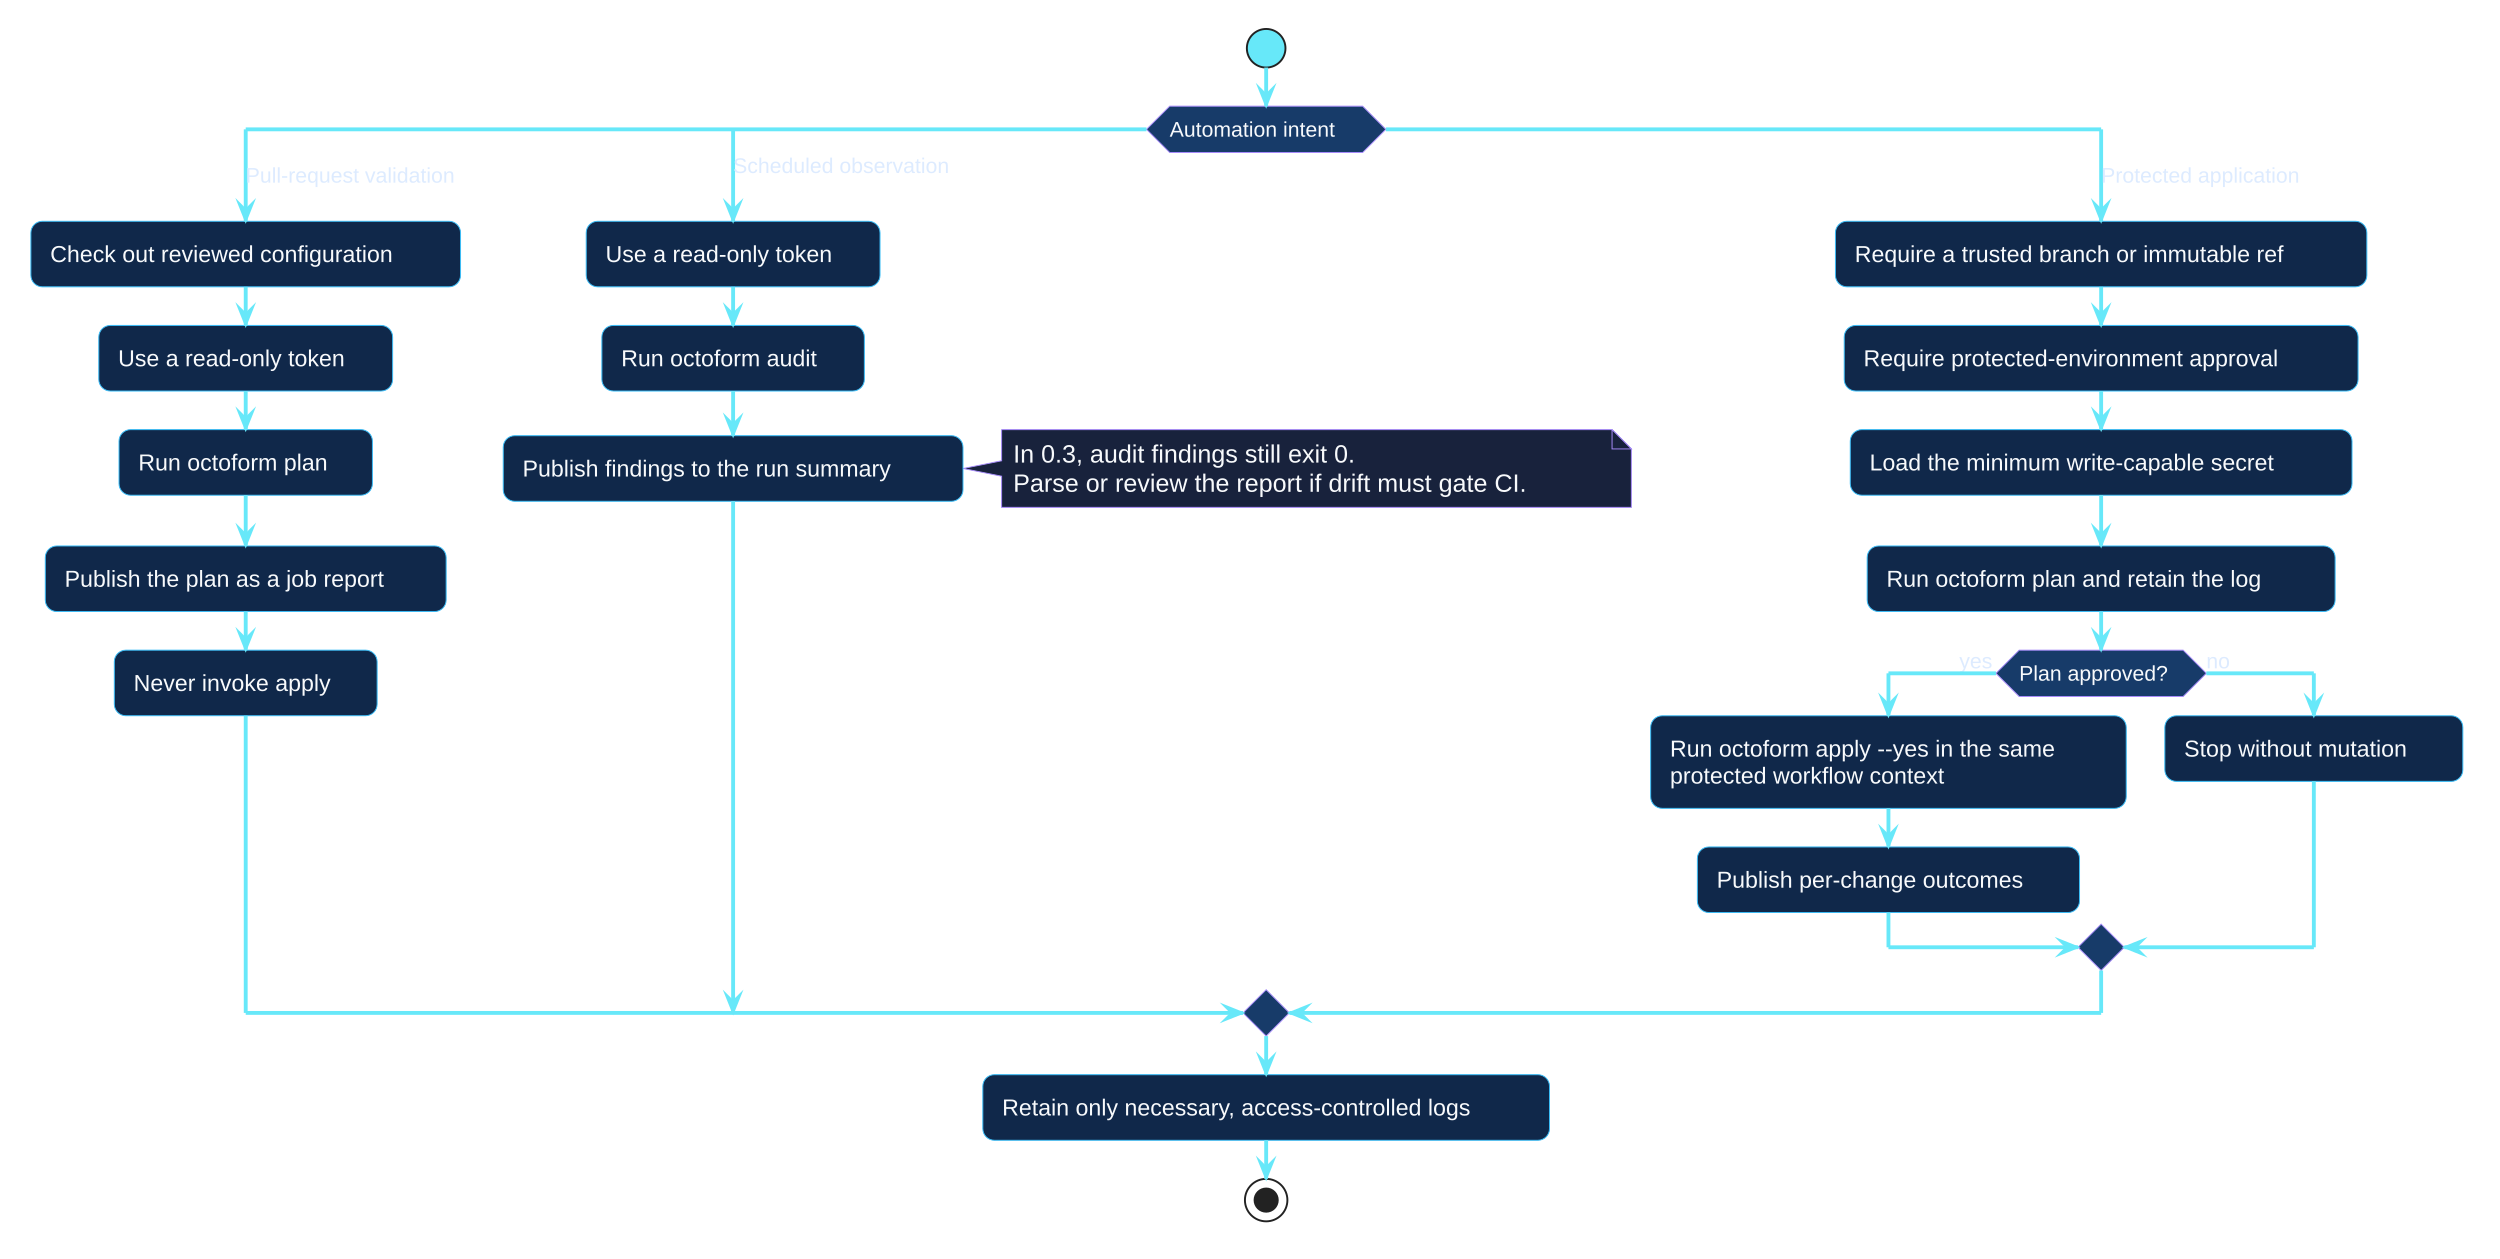
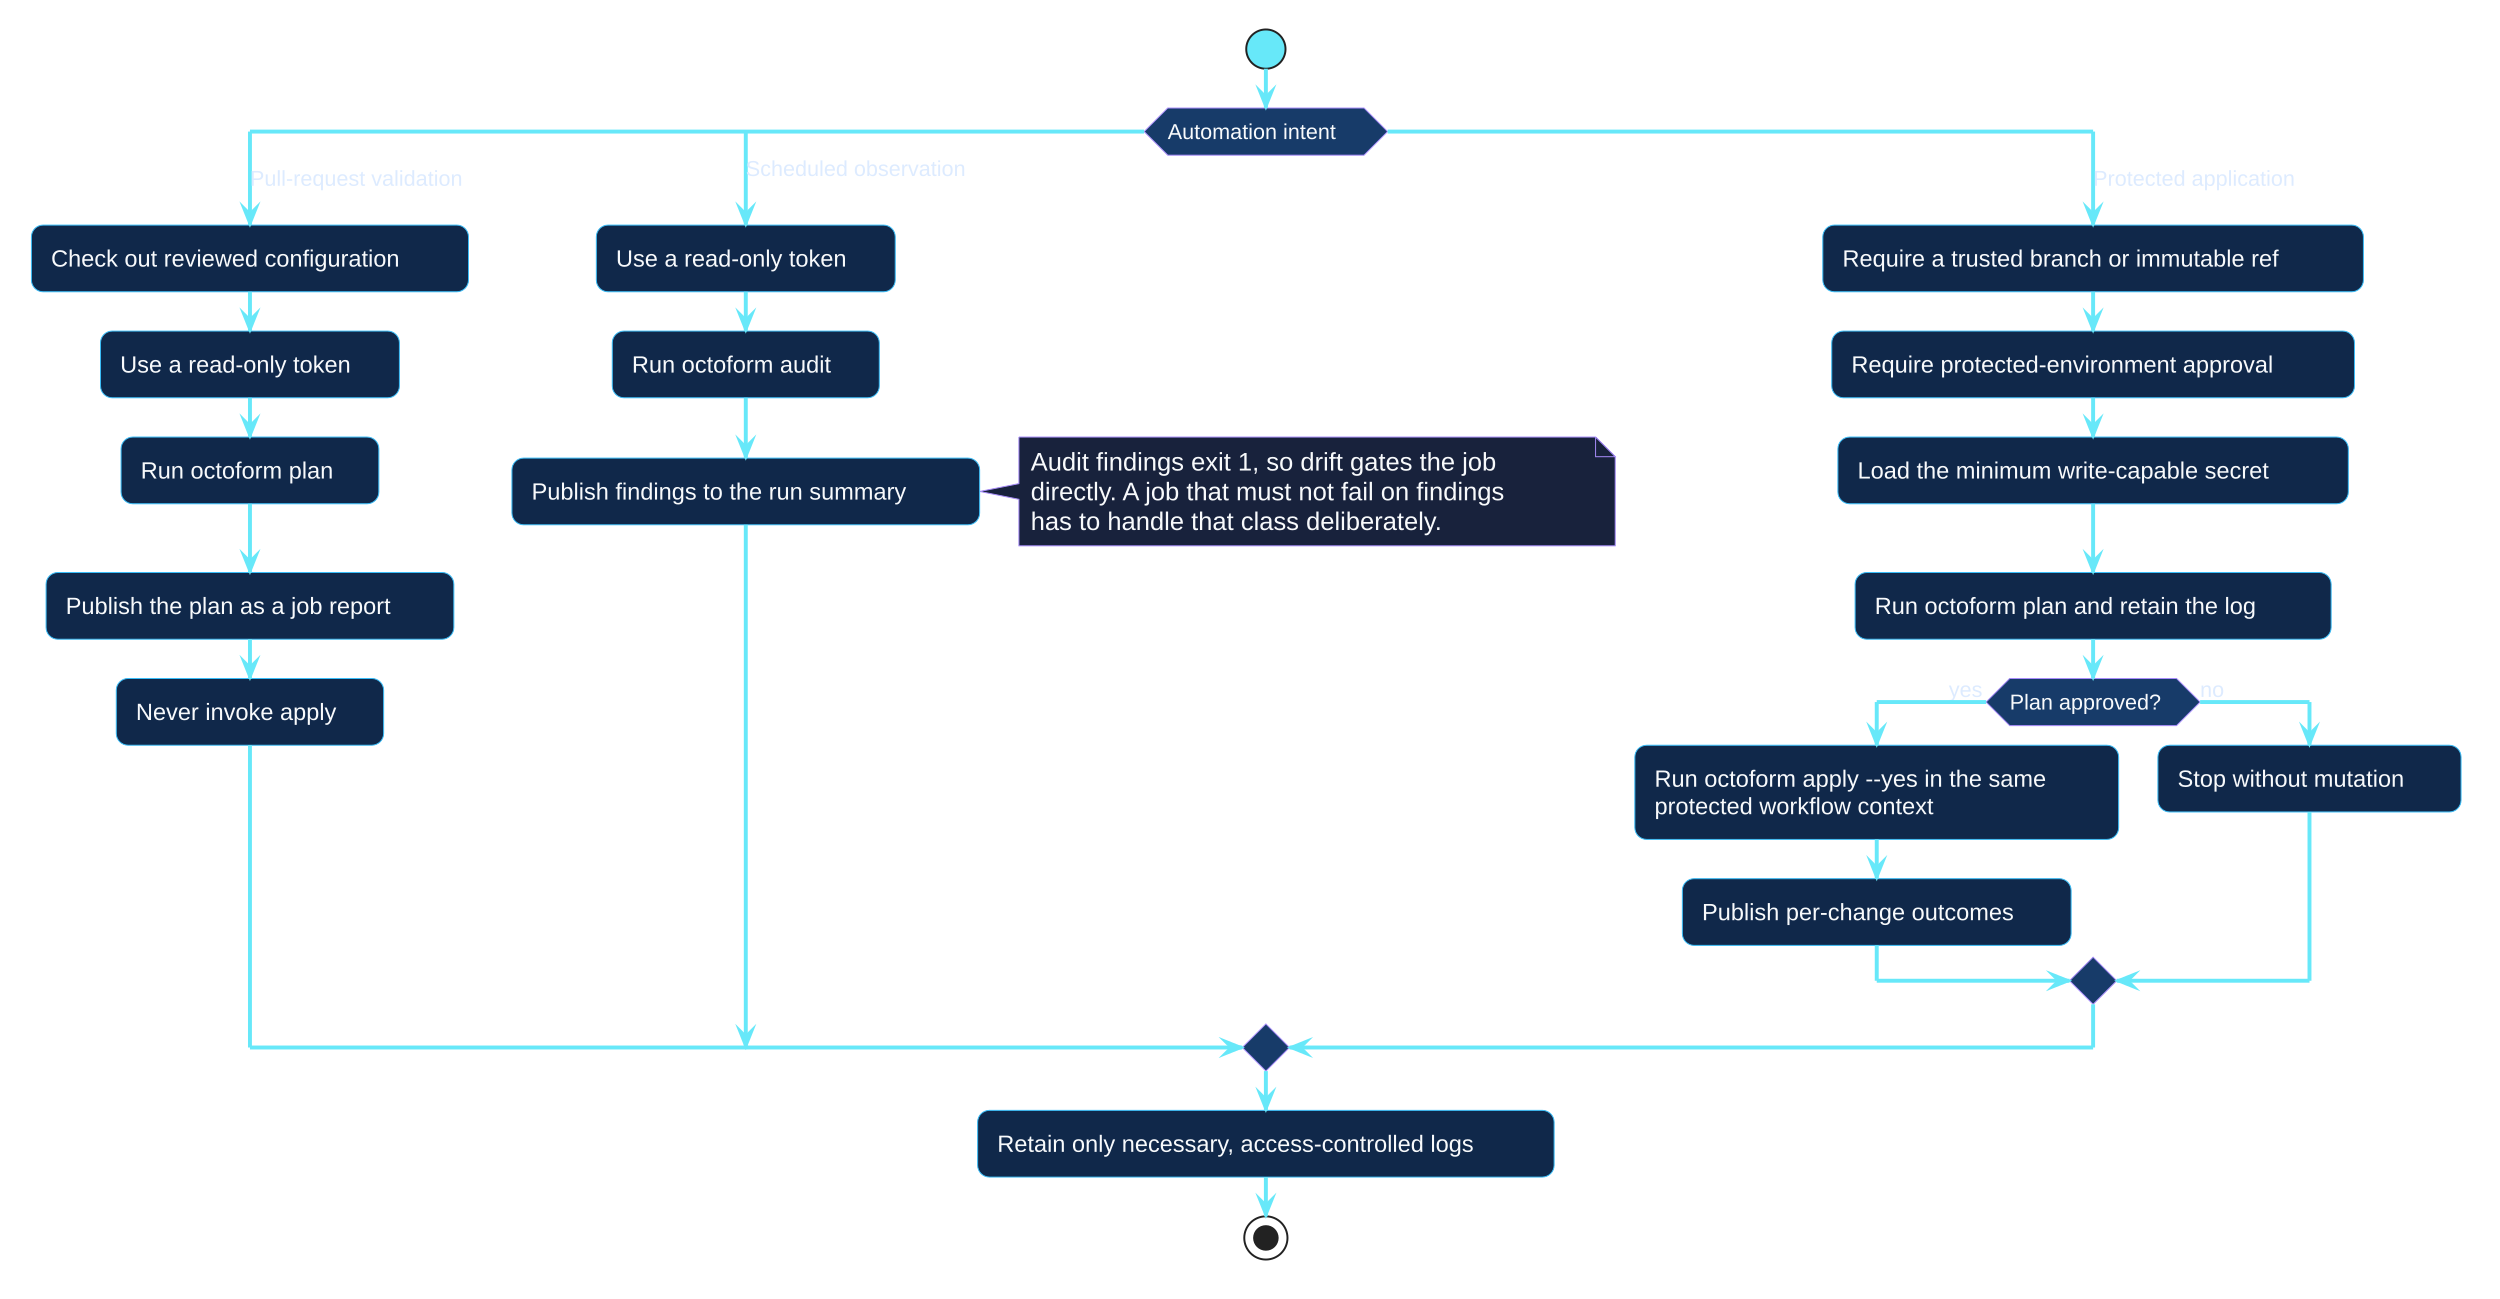
- <svg xmlns="http://www.w3.org/2000/svg" contentStyleType="text/css" data-diagram-type="ACTIVITY" height="652px" preserveAspectRatio="none" style="width:1295px;height:652px;" version="1.1" viewBox="0 0 1295 652" width="1295px" zoomAndPan="magnify">
+ <svg xmlns="http://www.w3.org/2000/svg" contentStyleType="text/css" data-diagram-type="ACTIVITY" height="661px" preserveAspectRatio="none" style="width:1273px;height:661px;" version="1.1" viewBox="0 0 1273 661" width="1273px" zoomAndPan="magnify">
  <defs />
  <g>
-     <ellipse cx="655.874" cy="25" fill="#67E8F9" rx="10" ry="10" style="stroke:#222222;stroke-width:1;" />
-     <polygon fill="#173B69" points="605.896,55,705.852,55,717.852,67,705.852,79,605.896,79,593.896,67,605.896,55" style="stroke:#A78BFA;stroke-width:0.5;stroke-linejoin:miter;stroke-miterlimit:10;" />
-     <text fill="#F8FAFC" font-family="Arial" font-size="11" lengthAdjust="spacing" textLength="99.956" x="605.896" y="70.808">Automation intent</text>
+     <ellipse cx="644.585" cy="25" fill="#67E8F9" rx="10" ry="10" style="stroke:#222222;stroke-width:1;" />
+     <polygon fill="#173B69" points="594.607,55,694.563,55,706.563,67,694.563,79,594.607,79,582.607,67,594.607,55" style="stroke:#A78BFA;stroke-width:0.5;stroke-linejoin:miter;stroke-miterlimit:10;" />
+     <text fill="#F8FAFC" font-family="Arial" font-size="11" lengthAdjust="spacing" textLength="99.956" x="594.607" y="70.808">Automation intent</text>
    <rect fill="#10284A" height="33.969" rx="6" ry="6" style="stroke:#38BDF8;stroke-width:0.5;" width="222.559" x="16" y="114.609" />
    <text fill="#F8FAFC" font-family="Arial" font-size="12" lengthAdjust="spacing" textLength="202.559" x="26" y="135.748">Check out reviewed configuration</text>
    <rect fill="#10284A" height="33.969" rx="6" ry="6" style="stroke:#38BDF8;stroke-width:0.5;" width="152.199" x="51.18" y="168.578" />
    <text fill="#F8FAFC" font-family="Arial" font-size="12" lengthAdjust="spacing" textLength="132.199" x="61.18" y="189.717">Use a read-only token</text>
    <rect fill="#10284A" height="33.969" rx="6" ry="6" style="stroke:#38BDF8;stroke-width:0.5;" width="131.264" x="61.648" y="222.547" />
    <text fill="#F8FAFC" font-family="Arial" font-size="12" lengthAdjust="spacing" textLength="111.264" x="71.647" y="243.685">Run octoform plan</text>
-     <rect fill="#10284A" height="33.969" rx="6" ry="6" style="stroke:#38BDF8;stroke-width:0.5;" width="207.641" x="23.459" y="282.812" />
-     <text fill="#F8FAFC" font-family="Arial" font-size="12" lengthAdjust="spacing" textLength="187.641" x="33.459" y="303.951">Publish the plan as a job report</text>
-     <rect fill="#10284A" height="33.969" rx="6" ry="6" style="stroke:#38BDF8;stroke-width:0.5;" width="136.144" x="59.207" y="336.781" />
-     <text fill="#F8FAFC" font-family="Arial" font-size="12" lengthAdjust="spacing" textLength="116.144" x="69.207" y="357.92">Never invoke apply</text>
+     <rect fill="#10284A" height="33.969" rx="6" ry="6" style="stroke:#38BDF8;stroke-width:0.5;" width="207.641" x="23.459" y="291.516" />
+     <text fill="#F8FAFC" font-family="Arial" font-size="12" lengthAdjust="spacing" textLength="187.641" x="33.459" y="312.654">Publish the plan as a job report</text>
+     <rect fill="#10284A" height="33.969" rx="6" ry="6" style="stroke:#38BDF8;stroke-width:0.5;" width="136.144" x="59.207" y="345.484" />
+     <text fill="#F8FAFC" font-family="Arial" font-size="12" lengthAdjust="spacing" textLength="116.144" x="69.207" y="366.623">Never invoke apply</text>
    <rect fill="#10284A" height="33.969" rx="6" ry="6" style="stroke:#38BDF8;stroke-width:0.5;" width="152.199" x="303.653" y="114.609" />
    <text fill="#F8FAFC" font-family="Arial" font-size="12" lengthAdjust="spacing" textLength="132.199" x="313.653" y="135.748">Use a read-only token</text>
    <rect fill="#10284A" height="33.969" rx="6" ry="6" style="stroke:#38BDF8;stroke-width:0.5;" width="135.969" x="311.769" y="168.578" />
    <text fill="#F8FAFC" font-family="Arial" font-size="12" lengthAdjust="spacing" textLength="115.969" x="321.769" y="189.717">Run octoform audit</text>
-     <path d="M518.831,222.547 L518.831,238.68 L498.831,242.68 L518.831,246.68 L518.831,262.812 A0,0 0 0 0 518.831,262.812 L845.045,262.812 A0,0 0 0 0 845.045,262.812 L845.045,232.547 L835.045,222.547 L518.831,222.547 A0,0 0 0 0 518.831,222.547" fill="#18223C" style="stroke:#A78BFA;stroke-width:0.5;" />
-     <path d="M835.045,222.547 L835.045,232.547 L845.045,232.547 L835.045,222.547" fill="#18223C" style="stroke:#A78BFA;stroke-width:0.5;" />
-     <text fill="#F8FAFC" font-family="Arial" font-size="13" lengthAdjust="spacing" textLength="205.905" x="524.831" y="239.614">In 0.3, audit findings still exit 0.</text>
-     <text fill="#F8FAFC" font-family="Arial" font-size="13" lengthAdjust="spacing" textLength="305.214" x="524.831" y="254.747">Parse or review the report if drift must gate CI.</text>
-     <rect fill="#10284A" height="33.969" rx="6" ry="6" style="stroke:#38BDF8;stroke-width:0.5;" width="238.156" x="260.675" y="225.695" />
-     <text fill="#F8FAFC" font-family="Arial" font-size="12" lengthAdjust="spacing" textLength="218.156" x="270.675" y="246.834">Publish findings to the run summary</text>
-     <rect fill="#10284A" height="33.969" rx="6" ry="6" style="stroke:#38BDF8;stroke-width:0.5;" width="275.275" x="950.754" y="114.609" />
-     <text fill="#F8FAFC" font-family="Arial" font-size="12" lengthAdjust="spacing" textLength="255.275" x="960.754" y="135.748">Require a trusted branch or immutable ref</text>
-     <rect fill="#10284A" height="33.969" rx="6" ry="6" style="stroke:#38BDF8;stroke-width:0.5;" width="266.176" x="955.304" y="168.578" />
-     <text fill="#F8FAFC" font-family="Arial" font-size="12" lengthAdjust="spacing" textLength="246.176" x="965.304" y="189.717">Require protected-environment approval</text>
-     <rect fill="#10284A" height="33.969" rx="6" ry="6" style="stroke:#38BDF8;stroke-width:0.5;" width="259.906" x="958.439" y="222.547" />
-     <text fill="#F8FAFC" font-family="Arial" font-size="12" lengthAdjust="spacing" textLength="239.906" x="968.439" y="243.685">Load the minimum write-capable secret</text>
-     <rect fill="#10284A" height="33.969" rx="6" ry="6" style="stroke:#38BDF8;stroke-width:0.5;" width="242.398" x="967.193" y="282.812" />
-     <text fill="#F8FAFC" font-family="Arial" font-size="12" lengthAdjust="spacing" textLength="222.398" x="977.193" y="303.951">Run octoform plan and retain the log</text>
-     <polygon fill="#173B69" points="1045.915,336.781,1130.869,336.781,1142.869,348.781,1130.869,360.781,1045.915,360.781,1033.915,348.781,1045.915,336.781" style="stroke:#A78BFA;stroke-width:0.5;stroke-linejoin:miter;stroke-miterlimit:10;" />
-     <text fill="#F8FAFC" font-family="Arial" font-size="11" lengthAdjust="spacing" textLength="84.955" x="1045.915" y="352.589">Plan approved?</text>
-     <text fill="#DDEBFF" font-family="Arial" font-size="11" lengthAdjust="spacing" textLength="19.008" x="1014.907" y="346.187">yes</text>
-     <text fill="#DDEBFF" font-family="Arial" font-size="11" lengthAdjust="spacing" textLength="13.702" x="1142.869" y="346.187">no</text>
-     <rect fill="#10284A" height="47.938" rx="6" ry="6" style="stroke:#38BDF8;stroke-width:0.5;" width="246.342" x="855.045" y="370.781" />
-     <text fill="#F8FAFC" font-family="Arial" font-size="12" lengthAdjust="spacing" textLength="226.342" x="865.045" y="391.92">Run octoform apply --yes in the same</text>
-     <text fill="#F8FAFC" font-family="Arial" font-size="12" lengthAdjust="spacing" textLength="165.106" x="865.045" y="405.889">protected workflow context</text>
-     <rect fill="#10284A" height="33.969" rx="6" ry="6" style="stroke:#38BDF8;stroke-width:0.5;" width="197.955" x="879.239" y="438.719" />
-     <text fill="#F8FAFC" font-family="Arial" font-size="12" lengthAdjust="spacing" textLength="177.955" x="889.239" y="459.857">Publish per-change outcomes</text>
-     <rect fill="#10284A" height="33.969" rx="6" ry="6" style="stroke:#38BDF8;stroke-width:0.5;" width="154.361" x="1121.387" y="370.781" />
-     <text fill="#F8FAFC" font-family="Arial" font-size="12" lengthAdjust="spacing" textLength="134.361" x="1131.387" y="391.92">Stop without mutation</text>
-     <polygon fill="#173B69" points="1088.392,478.688,1100.392,490.688,1088.392,502.688,1076.392,490.688,1088.392,478.688" style="stroke:#A78BFA;stroke-width:0.5;stroke-linejoin:miter;stroke-miterlimit:10;" />
-     <polygon fill="#173B69" points="655.874,512.688,655.874,512.688,667.874,524.688,655.874,536.688,655.874,536.688,643.874,524.688,655.874,512.688" style="stroke:#A78BFA;stroke-width:0.5;stroke-linejoin:miter;stroke-miterlimit:10;" />
-     <rect fill="#10284A" height="33.969" rx="6" ry="6" style="stroke:#38BDF8;stroke-width:0.5;" width="293.539" x="509.105" y="556.688" />
-     <text fill="#F8FAFC" font-family="Arial" font-size="12" lengthAdjust="spacing" textLength="273.539" x="519.105" y="577.826">Retain only necessary, access-controlled logs</text>
-     <ellipse cx="655.874" cy="621.656" fill="none" rx="11" ry="11" style="stroke:#222222;stroke-width:1;" />
-     <ellipse cx="655.874" cy="621.656" fill="#222222" rx="6" ry="6" style="stroke:#222222;stroke-width:1;" />
+     <path d="M518.831,222.547 L518.831,246.246 L498.831,250.246 L518.831,254.246 L518.831,277.945 A0,0 0 0 0 518.831,277.945 L822.467,277.945 A0,0 0 0 0 822.467,277.945 L822.467,232.547 L812.467,222.547 L518.831,222.547 A0,0 0 0 0 518.831,222.547" fill="#18223C" style="stroke:#A78BFA;stroke-width:0.5;" />
+     <path d="M812.467,222.547 L812.467,232.547 L822.467,232.547 L812.467,222.547" fill="#18223C" style="stroke:#A78BFA;stroke-width:0.5;" />
+     <text fill="#F8FAFC" font-family="Arial" font-size="13" lengthAdjust="spacing" textLength="274.358" x="524.831" y="239.614">Audit findings exit 1, so drift gates the job</text>
+     <text fill="#F8FAFC" font-family="Arial" font-size="13" lengthAdjust="spacing" textLength="282.636" x="524.831" y="254.747">directly. A job that must not fail on findings</text>
+     <text fill="#F8FAFC" font-family="Arial" font-size="13" lengthAdjust="spacing" textLength="241.236" x="524.831" y="269.879">has to handle that class deliberately.</text>
+     <rect fill="#10284A" height="33.969" rx="6" ry="6" style="stroke:#38BDF8;stroke-width:0.5;" width="238.156" x="260.675" y="233.262" />
+     <text fill="#F8FAFC" font-family="Arial" font-size="12" lengthAdjust="spacing" textLength="218.156" x="270.675" y="254.4">Publish findings to the run summary</text>
+     <rect fill="#10284A" height="33.969" rx="6" ry="6" style="stroke:#38BDF8;stroke-width:0.5;" width="275.275" x="928.176" y="114.609" />
+     <text fill="#F8FAFC" font-family="Arial" font-size="12" lengthAdjust="spacing" textLength="255.275" x="938.176" y="135.748">Require a trusted branch or immutable ref</text>
+     <rect fill="#10284A" height="33.969" rx="6" ry="6" style="stroke:#38BDF8;stroke-width:0.5;" width="266.176" x="932.726" y="168.578" />
+     <text fill="#F8FAFC" font-family="Arial" font-size="12" lengthAdjust="spacing" textLength="246.176" x="942.726" y="189.717">Require protected-environment approval</text>
+     <rect fill="#10284A" height="33.969" rx="6" ry="6" style="stroke:#38BDF8;stroke-width:0.5;" width="259.906" x="935.86" y="222.547" />
+     <text fill="#F8FAFC" font-family="Arial" font-size="12" lengthAdjust="spacing" textLength="239.906" x="945.86" y="243.685">Load the minimum write-capable secret</text>
+     <rect fill="#10284A" height="33.969" rx="6" ry="6" style="stroke:#38BDF8;stroke-width:0.5;" width="242.398" x="944.614" y="291.516" />
+     <text fill="#F8FAFC" font-family="Arial" font-size="12" lengthAdjust="spacing" textLength="222.398" x="954.614" y="312.654">Run octoform plan and retain the log</text>
+     <polygon fill="#173B69" points="1023.336,345.484,1108.291,345.484,1120.291,357.484,1108.291,369.484,1023.336,369.484,1011.336,357.484,1023.336,345.484" style="stroke:#A78BFA;stroke-width:0.5;stroke-linejoin:miter;stroke-miterlimit:10;" />
+     <text fill="#F8FAFC" font-family="Arial" font-size="11" lengthAdjust="spacing" textLength="84.955" x="1023.336" y="361.293">Plan approved?</text>
+     <text fill="#DDEBFF" font-family="Arial" font-size="11" lengthAdjust="spacing" textLength="19.008" x="992.328" y="354.89">yes</text>
+     <text fill="#DDEBFF" font-family="Arial" font-size="11" lengthAdjust="spacing" textLength="13.702" x="1120.291" y="354.89">no</text>
+     <rect fill="#10284A" height="47.938" rx="6" ry="6" style="stroke:#38BDF8;stroke-width:0.5;" width="246.342" x="832.467" y="379.484" />
+     <text fill="#F8FAFC" font-family="Arial" font-size="12" lengthAdjust="spacing" textLength="226.342" x="842.467" y="400.623">Run octoform apply --yes in the same</text>
+     <text fill="#F8FAFC" font-family="Arial" font-size="12" lengthAdjust="spacing" textLength="165.106" x="842.467" y="414.592">protected workflow context</text>
+     <rect fill="#10284A" height="33.969" rx="6" ry="6" style="stroke:#38BDF8;stroke-width:0.5;" width="197.955" x="856.66" y="447.422" />
+     <text fill="#F8FAFC" font-family="Arial" font-size="12" lengthAdjust="spacing" textLength="177.955" x="866.66" y="468.56">Publish per-change outcomes</text>
+     <rect fill="#10284A" height="33.969" rx="6" ry="6" style="stroke:#38BDF8;stroke-width:0.5;" width="154.361" x="1098.809" y="379.484" />
+     <text fill="#F8FAFC" font-family="Arial" font-size="12" lengthAdjust="spacing" textLength="134.361" x="1108.809" y="400.623">Stop without mutation</text>
+     <polygon fill="#173B69" points="1065.813,487.391,1077.813,499.391,1065.813,511.391,1053.813,499.391,1065.813,487.391" style="stroke:#A78BFA;stroke-width:0.5;stroke-linejoin:miter;stroke-miterlimit:10;" />
+     <polygon fill="#173B69" points="644.585,521.391,644.585,521.391,656.585,533.391,644.585,545.391,644.585,545.391,632.585,533.391,644.585,521.391" style="stroke:#A78BFA;stroke-width:0.5;stroke-linejoin:miter;stroke-miterlimit:10;" />
+     <rect fill="#10284A" height="33.969" rx="6" ry="6" style="stroke:#38BDF8;stroke-width:0.5;" width="293.539" x="497.815" y="565.391" />
+     <text fill="#F8FAFC" font-family="Arial" font-size="12" lengthAdjust="spacing" textLength="273.539" x="507.815" y="586.529">Retain only necessary, access-controlled logs</text>
+     <ellipse cx="644.585" cy="630.359" fill="none" rx="11" ry="11" style="stroke:#222222;stroke-width:1;" />
+     <ellipse cx="644.585" cy="630.359" fill="#222222" rx="6" ry="6" style="stroke:#222222;stroke-width:1;" />
    <line style="stroke:#67E8F9;stroke-width:2;" x1="127.279" x2="127.279" y1="148.578" y2="168.578" />
    <polygon fill="#67E8F9" points="123.279,158.578,127.279,168.578,131.279,158.578,127.279,162.578" style="stroke:#67E8F9;stroke-width:1;stroke-linejoin:miter;stroke-miterlimit:10;" />
    <line style="stroke:#67E8F9;stroke-width:2;" x1="127.279" x2="127.279" y1="202.547" y2="222.547" />
    <polygon fill="#67E8F9" points="123.279,212.547,127.279,222.547,131.279,212.547,127.279,216.547" style="stroke:#67E8F9;stroke-width:1;stroke-linejoin:miter;stroke-miterlimit:10;" />
-     <line style="stroke:#67E8F9;stroke-width:2;" x1="127.279" x2="127.279" y1="256.516" y2="282.812" />
-     <polygon fill="#67E8F9" points="123.279,272.812,127.279,282.812,131.279,272.812,127.279,276.812" style="stroke:#67E8F9;stroke-width:1;stroke-linejoin:miter;stroke-miterlimit:10;" />
-     <line style="stroke:#67E8F9;stroke-width:2;" x1="127.279" x2="127.279" y1="316.781" y2="336.781" />
-     <polygon fill="#67E8F9" points="123.279,326.781,127.279,336.781,131.279,326.781,127.279,330.781" style="stroke:#67E8F9;stroke-width:1;stroke-linejoin:miter;stroke-miterlimit:10;" />
+     <line style="stroke:#67E8F9;stroke-width:2;" x1="127.279" x2="127.279" y1="256.516" y2="291.516" />
+     <polygon fill="#67E8F9" points="123.279,281.516,127.279,291.516,131.279,281.516,127.279,285.516" style="stroke:#67E8F9;stroke-width:1;stroke-linejoin:miter;stroke-miterlimit:10;" />
+     <line style="stroke:#67E8F9;stroke-width:2;" x1="127.279" x2="127.279" y1="325.484" y2="345.484" />
+     <polygon fill="#67E8F9" points="123.279,335.484,127.279,345.484,131.279,335.484,127.279,339.484" style="stroke:#67E8F9;stroke-width:1;stroke-linejoin:miter;stroke-miterlimit:10;" />
    <line style="stroke:#67E8F9;stroke-width:2;" x1="379.753" x2="379.753" y1="148.578" y2="168.578" />
    <polygon fill="#67E8F9" points="375.753,158.578,379.753,168.578,383.753,158.578,379.753,162.578" style="stroke:#67E8F9;stroke-width:1;stroke-linejoin:miter;stroke-miterlimit:10;" />
-     <line style="stroke:#67E8F9;stroke-width:2;" x1="379.753" x2="379.753" y1="202.547" y2="225.695" />
-     <polygon fill="#67E8F9" points="375.753,215.695,379.753,225.695,383.753,215.695,379.753,219.695" style="stroke:#67E8F9;stroke-width:1;stroke-linejoin:miter;stroke-miterlimit:10;" />
-     <line style="stroke:#67E8F9;stroke-width:2;" x1="1088.392" x2="1088.392" y1="148.578" y2="168.578" />
-     <polygon fill="#67E8F9" points="1084.392,158.578,1088.392,168.578,1092.392,158.578,1088.392,162.578" style="stroke:#67E8F9;stroke-width:1;stroke-linejoin:miter;stroke-miterlimit:10;" />
-     <line style="stroke:#67E8F9;stroke-width:2;" x1="1088.392" x2="1088.392" y1="202.547" y2="222.547" />
-     <polygon fill="#67E8F9" points="1084.392,212.547,1088.392,222.547,1092.392,212.547,1088.392,216.547" style="stroke:#67E8F9;stroke-width:1;stroke-linejoin:miter;stroke-miterlimit:10;" />
-     <line style="stroke:#67E8F9;stroke-width:2;" x1="1088.392" x2="1088.392" y1="256.516" y2="282.812" />
-     <polygon fill="#67E8F9" points="1084.392,272.812,1088.392,282.812,1092.392,272.812,1088.392,276.812" style="stroke:#67E8F9;stroke-width:1;stroke-linejoin:miter;stroke-miterlimit:10;" />
-     <line style="stroke:#67E8F9;stroke-width:2;" x1="978.216" x2="978.216" y1="418.719" y2="438.719" />
-     <polygon fill="#67E8F9" points="974.216,428.719,978.216,438.719,982.216,428.719,978.216,432.719" style="stroke:#67E8F9;stroke-width:1;stroke-linejoin:miter;stroke-miterlimit:10;" />
-     <line style="stroke:#67E8F9;stroke-width:2;" x1="1033.915" x2="978.216" y1="348.781" y2="348.781" />
-     <line style="stroke:#67E8F9;stroke-width:2;" x1="978.216" x2="978.216" y1="348.781" y2="370.781" />
-     <polygon fill="#67E8F9" points="974.216,360.781,978.216,370.781,982.216,360.781,978.216,364.781" style="stroke:#67E8F9;stroke-width:1;stroke-linejoin:miter;stroke-miterlimit:10;" />
-     <line style="stroke:#67E8F9;stroke-width:2;" x1="1142.869" x2="1198.568" y1="348.781" y2="348.781" />
-     <line style="stroke:#67E8F9;stroke-width:2;" x1="1198.568" x2="1198.568" y1="348.781" y2="370.781" />
-     <polygon fill="#67E8F9" points="1194.568,360.781,1198.568,370.781,1202.568,360.781,1198.568,364.781" style="stroke:#67E8F9;stroke-width:1;stroke-linejoin:miter;stroke-miterlimit:10;" />
-     <line style="stroke:#67E8F9;stroke-width:2;" x1="978.216" x2="978.216" y1="472.688" y2="490.688" />
-     <line style="stroke:#67E8F9;stroke-width:2;" x1="978.216" x2="1076.392" y1="490.688" y2="490.688" />
-     <polygon fill="#67E8F9" points="1066.392,486.688,1076.392,490.688,1066.392,494.688,1070.392,490.688" style="stroke:#67E8F9;stroke-width:1;stroke-linejoin:miter;stroke-miterlimit:10;" />
-     <line style="stroke:#67E8F9;stroke-width:2;" x1="1198.568" x2="1198.568" y1="404.75" y2="490.688" />
-     <line style="stroke:#67E8F9;stroke-width:2;" x1="1198.568" x2="1100.392" y1="490.688" y2="490.688" />
-     <polygon fill="#67E8F9" points="1110.392,486.688,1100.392,490.688,1110.392,494.688,1106.392,490.688" style="stroke:#67E8F9;stroke-width:1;stroke-linejoin:miter;stroke-miterlimit:10;" />
-     <line style="stroke:#67E8F9;stroke-width:2;" x1="1088.392" x2="1088.392" y1="316.781" y2="336.781" />
-     <polygon fill="#67E8F9" points="1084.392,326.781,1088.392,336.781,1092.392,326.781,1088.392,330.781" style="stroke:#67E8F9;stroke-width:1;stroke-linejoin:miter;stroke-miterlimit:10;" />
-     <line style="stroke:#67E8F9;stroke-width:2;" x1="593.896" x2="127.279" y1="67" y2="67" />
+     <line style="stroke:#67E8F9;stroke-width:2;" x1="379.753" x2="379.753" y1="202.547" y2="233.262" />
+     <polygon fill="#67E8F9" points="375.753,223.262,379.753,233.262,383.753,223.262,379.753,227.262" style="stroke:#67E8F9;stroke-width:1;stroke-linejoin:miter;stroke-miterlimit:10;" />
+     <line style="stroke:#67E8F9;stroke-width:2;" x1="1065.813" x2="1065.813" y1="148.578" y2="168.578" />
+     <polygon fill="#67E8F9" points="1061.813,158.578,1065.813,168.578,1069.813,158.578,1065.813,162.578" style="stroke:#67E8F9;stroke-width:1;stroke-linejoin:miter;stroke-miterlimit:10;" />
+     <line style="stroke:#67E8F9;stroke-width:2;" x1="1065.813" x2="1065.813" y1="202.547" y2="222.547" />
+     <polygon fill="#67E8F9" points="1061.813,212.547,1065.813,222.547,1069.813,212.547,1065.813,216.547" style="stroke:#67E8F9;stroke-width:1;stroke-linejoin:miter;stroke-miterlimit:10;" />
+     <line style="stroke:#67E8F9;stroke-width:2;" x1="1065.813" x2="1065.813" y1="256.516" y2="291.516" />
+     <polygon fill="#67E8F9" points="1061.813,281.516,1065.813,291.516,1069.813,281.516,1065.813,285.516" style="stroke:#67E8F9;stroke-width:1;stroke-linejoin:miter;stroke-miterlimit:10;" />
+     <line style="stroke:#67E8F9;stroke-width:2;" x1="955.638" x2="955.638" y1="427.422" y2="447.422" />
+     <polygon fill="#67E8F9" points="951.638,437.422,955.638,447.422,959.638,437.422,955.638,441.422" style="stroke:#67E8F9;stroke-width:1;stroke-linejoin:miter;stroke-miterlimit:10;" />
+     <line style="stroke:#67E8F9;stroke-width:2;" x1="1011.336" x2="955.638" y1="357.484" y2="357.484" />
+     <line style="stroke:#67E8F9;stroke-width:2;" x1="955.638" x2="955.638" y1="357.484" y2="379.484" />
+     <polygon fill="#67E8F9" points="951.638,369.484,955.638,379.484,959.638,369.484,955.638,373.484" style="stroke:#67E8F9;stroke-width:1;stroke-linejoin:miter;stroke-miterlimit:10;" />
+     <line style="stroke:#67E8F9;stroke-width:2;" x1="1120.291" x2="1175.989" y1="357.484" y2="357.484" />
+     <line style="stroke:#67E8F9;stroke-width:2;" x1="1175.989" x2="1175.989" y1="357.484" y2="379.484" />
+     <polygon fill="#67E8F9" points="1171.989,369.484,1175.989,379.484,1179.989,369.484,1175.989,373.484" style="stroke:#67E8F9;stroke-width:1;stroke-linejoin:miter;stroke-miterlimit:10;" />
+     <line style="stroke:#67E8F9;stroke-width:2;" x1="955.638" x2="955.638" y1="481.391" y2="499.391" />
+     <line style="stroke:#67E8F9;stroke-width:2;" x1="955.638" x2="1053.813" y1="499.391" y2="499.391" />
+     <polygon fill="#67E8F9" points="1043.813,495.391,1053.813,499.391,1043.813,503.391,1047.813,499.391" style="stroke:#67E8F9;stroke-width:1;stroke-linejoin:miter;stroke-miterlimit:10;" />
+     <line style="stroke:#67E8F9;stroke-width:2;" x1="1175.989" x2="1175.989" y1="413.453" y2="499.391" />
+     <line style="stroke:#67E8F9;stroke-width:2;" x1="1175.989" x2="1077.813" y1="499.391" y2="499.391" />
+     <polygon fill="#67E8F9" points="1087.813,495.391,1077.813,499.391,1087.813,503.391,1083.813,499.391" style="stroke:#67E8F9;stroke-width:1;stroke-linejoin:miter;stroke-miterlimit:10;" />
+     <line style="stroke:#67E8F9;stroke-width:2;" x1="1065.813" x2="1065.813" y1="325.484" y2="345.484" />
+     <polygon fill="#67E8F9" points="1061.813,335.484,1065.813,345.484,1069.813,335.484,1065.813,339.484" style="stroke:#67E8F9;stroke-width:1;stroke-linejoin:miter;stroke-miterlimit:10;" />
+     <line style="stroke:#67E8F9;stroke-width:2;" x1="582.607" x2="127.279" y1="67" y2="67" />
    <line style="stroke:#67E8F9;stroke-width:2;" x1="127.279" x2="127.279" y1="67" y2="114.609" />
    <polygon fill="#67E8F9" points="123.279,104.609,127.279,114.609,131.279,104.609,127.279,108.609" style="stroke:#67E8F9;stroke-width:1;stroke-linejoin:miter;stroke-miterlimit:10;" />
    <text fill="#DDEBFF" font-family="Arial" font-size="11" lengthAdjust="spacing" textLength="123.395" x="127.279" y="94.613">Pull-request validation</text>
-     <line style="stroke:#67E8F9;stroke-width:2;" x1="717.852" x2="1088.392" y1="67" y2="67" />
-     <line style="stroke:#67E8F9;stroke-width:2;" x1="1088.392" x2="1088.392" y1="67" y2="114.609" />
-     <polygon fill="#67E8F9" points="1084.392,104.609,1088.392,114.609,1092.392,104.609,1088.392,108.609" style="stroke:#67E8F9;stroke-width:1;stroke-linejoin:miter;stroke-miterlimit:10;" />
-     <text fill="#DDEBFF" font-family="Arial" font-size="11" lengthAdjust="spacing" textLength="117.251" x="1088.392" y="94.613">Protected application</text>
+     <line style="stroke:#67E8F9;stroke-width:2;" x1="706.563" x2="1065.813" y1="67" y2="67" />
+     <line style="stroke:#67E8F9;stroke-width:2;" x1="1065.813" x2="1065.813" y1="67" y2="114.609" />
+     <polygon fill="#67E8F9" points="1061.813,104.609,1065.813,114.609,1069.813,104.609,1065.813,108.609" style="stroke:#67E8F9;stroke-width:1;stroke-linejoin:miter;stroke-miterlimit:10;" />
+     <text fill="#DDEBFF" font-family="Arial" font-size="11" lengthAdjust="spacing" textLength="117.251" x="1065.813" y="94.613">Protected application</text>
    <line style="stroke:#67E8F9;stroke-width:2;" x1="379.753" x2="379.753" y1="67" y2="114.609" />
    <polygon fill="#67E8F9" points="375.753,104.609,379.753,114.609,383.753,104.609,379.753,108.609" style="stroke:#67E8F9;stroke-width:1;stroke-linejoin:miter;stroke-miterlimit:10;" />
    <text fill="#DDEBFF" font-family="Arial" font-size="11" lengthAdjust="spacing" textLength="126.081" x="379.753" y="89.613">Scheduled observation</text>
-     <line style="stroke:#67E8F9;stroke-width:2;" x1="127.279" x2="127.279" y1="370.75" y2="524.688" />
-     <line style="stroke:#67E8F9;stroke-width:2;" x1="127.279" x2="643.874" y1="524.688" y2="524.688" />
-     <polygon fill="#67E8F9" points="633.874,520.688,643.874,524.688,633.874,528.688,637.874,524.688" style="stroke:#67E8F9;stroke-width:1;stroke-linejoin:miter;stroke-miterlimit:10;" />
-     <line style="stroke:#67E8F9;stroke-width:2;" x1="1088.392" x2="1088.392" y1="502.688" y2="524.688" />
-     <line style="stroke:#67E8F9;stroke-width:2;" x1="1088.392" x2="667.874" y1="524.688" y2="524.688" />
-     <polygon fill="#67E8F9" points="677.874,520.688,667.874,524.688,677.874,528.688,673.874,524.688" style="stroke:#67E8F9;stroke-width:1;stroke-linejoin:miter;stroke-miterlimit:10;" />
-     <line style="stroke:#67E8F9;stroke-width:2;" x1="379.753" x2="379.753" y1="259.664" y2="524.688" />
-     <polygon fill="#67E8F9" points="375.753,514.688,379.753,524.688,383.753,514.688,379.753,518.688" style="stroke:#67E8F9;stroke-width:1;stroke-linejoin:miter;stroke-miterlimit:10;" />
-     <line style="stroke:#67E8F9;stroke-width:2;" x1="655.874" x2="655.874" y1="35" y2="55" />
-     <polygon fill="#67E8F9" points="651.874,45,655.874,55,659.874,45,655.874,49" style="stroke:#67E8F9;stroke-width:1;stroke-linejoin:miter;stroke-miterlimit:10;" />
-     <line style="stroke:#67E8F9;stroke-width:2;" x1="655.874" x2="655.874" y1="536.688" y2="556.688" />
-     <polygon fill="#67E8F9" points="651.874,546.688,655.874,556.688,659.874,546.688,655.874,550.688" style="stroke:#67E8F9;stroke-width:1;stroke-linejoin:miter;stroke-miterlimit:10;" />
-     <line style="stroke:#67E8F9;stroke-width:2;" x1="655.874" x2="655.874" y1="590.656" y2="610.656" />
-     <polygon fill="#67E8F9" points="651.874,600.656,655.874,610.656,659.874,600.656,655.874,604.656" style="stroke:#67E8F9;stroke-width:1;stroke-linejoin:miter;stroke-miterlimit:10;" />
+     <line style="stroke:#67E8F9;stroke-width:2;" x1="127.279" x2="127.279" y1="379.453" y2="533.391" />
+     <line style="stroke:#67E8F9;stroke-width:2;" x1="127.279" x2="632.585" y1="533.391" y2="533.391" />
+     <polygon fill="#67E8F9" points="622.585,529.391,632.585,533.391,622.585,537.391,626.585,533.391" style="stroke:#67E8F9;stroke-width:1;stroke-linejoin:miter;stroke-miterlimit:10;" />
+     <line style="stroke:#67E8F9;stroke-width:2;" x1="1065.813" x2="1065.813" y1="511.391" y2="533.391" />
+     <line style="stroke:#67E8F9;stroke-width:2;" x1="1065.813" x2="656.585" y1="533.391" y2="533.391" />
+     <polygon fill="#67E8F9" points="666.585,529.391,656.585,533.391,666.585,537.391,662.585,533.391" style="stroke:#67E8F9;stroke-width:1;stroke-linejoin:miter;stroke-miterlimit:10;" />
+     <line style="stroke:#67E8F9;stroke-width:2;" x1="379.753" x2="379.753" y1="267.231" y2="533.391" />
+     <polygon fill="#67E8F9" points="375.753,523.391,379.753,533.391,383.753,523.391,379.753,527.391" style="stroke:#67E8F9;stroke-width:1;stroke-linejoin:miter;stroke-miterlimit:10;" />
+     <line style="stroke:#67E8F9;stroke-width:2;" x1="644.585" x2="644.585" y1="35" y2="55" />
+     <polygon fill="#67E8F9" points="640.585,45,644.585,55,648.585,45,644.585,49" style="stroke:#67E8F9;stroke-width:1;stroke-linejoin:miter;stroke-miterlimit:10;" />
+     <line style="stroke:#67E8F9;stroke-width:2;" x1="644.585" x2="644.585" y1="545.391" y2="565.391" />
+     <polygon fill="#67E8F9" points="640.585,555.391,644.585,565.391,648.585,555.391,644.585,559.391" style="stroke:#67E8F9;stroke-width:1;stroke-linejoin:miter;stroke-miterlimit:10;" />
+     <line style="stroke:#67E8F9;stroke-width:2;" x1="644.585" x2="644.585" y1="599.359" y2="619.359" />
+     <polygon fill="#67E8F9" points="640.585,609.359,644.585,619.359,648.585,609.359,644.585,613.359" style="stroke:#67E8F9;stroke-width:1;stroke-linejoin:miter;stroke-miterlimit:10;" />
  </g>
</svg>
